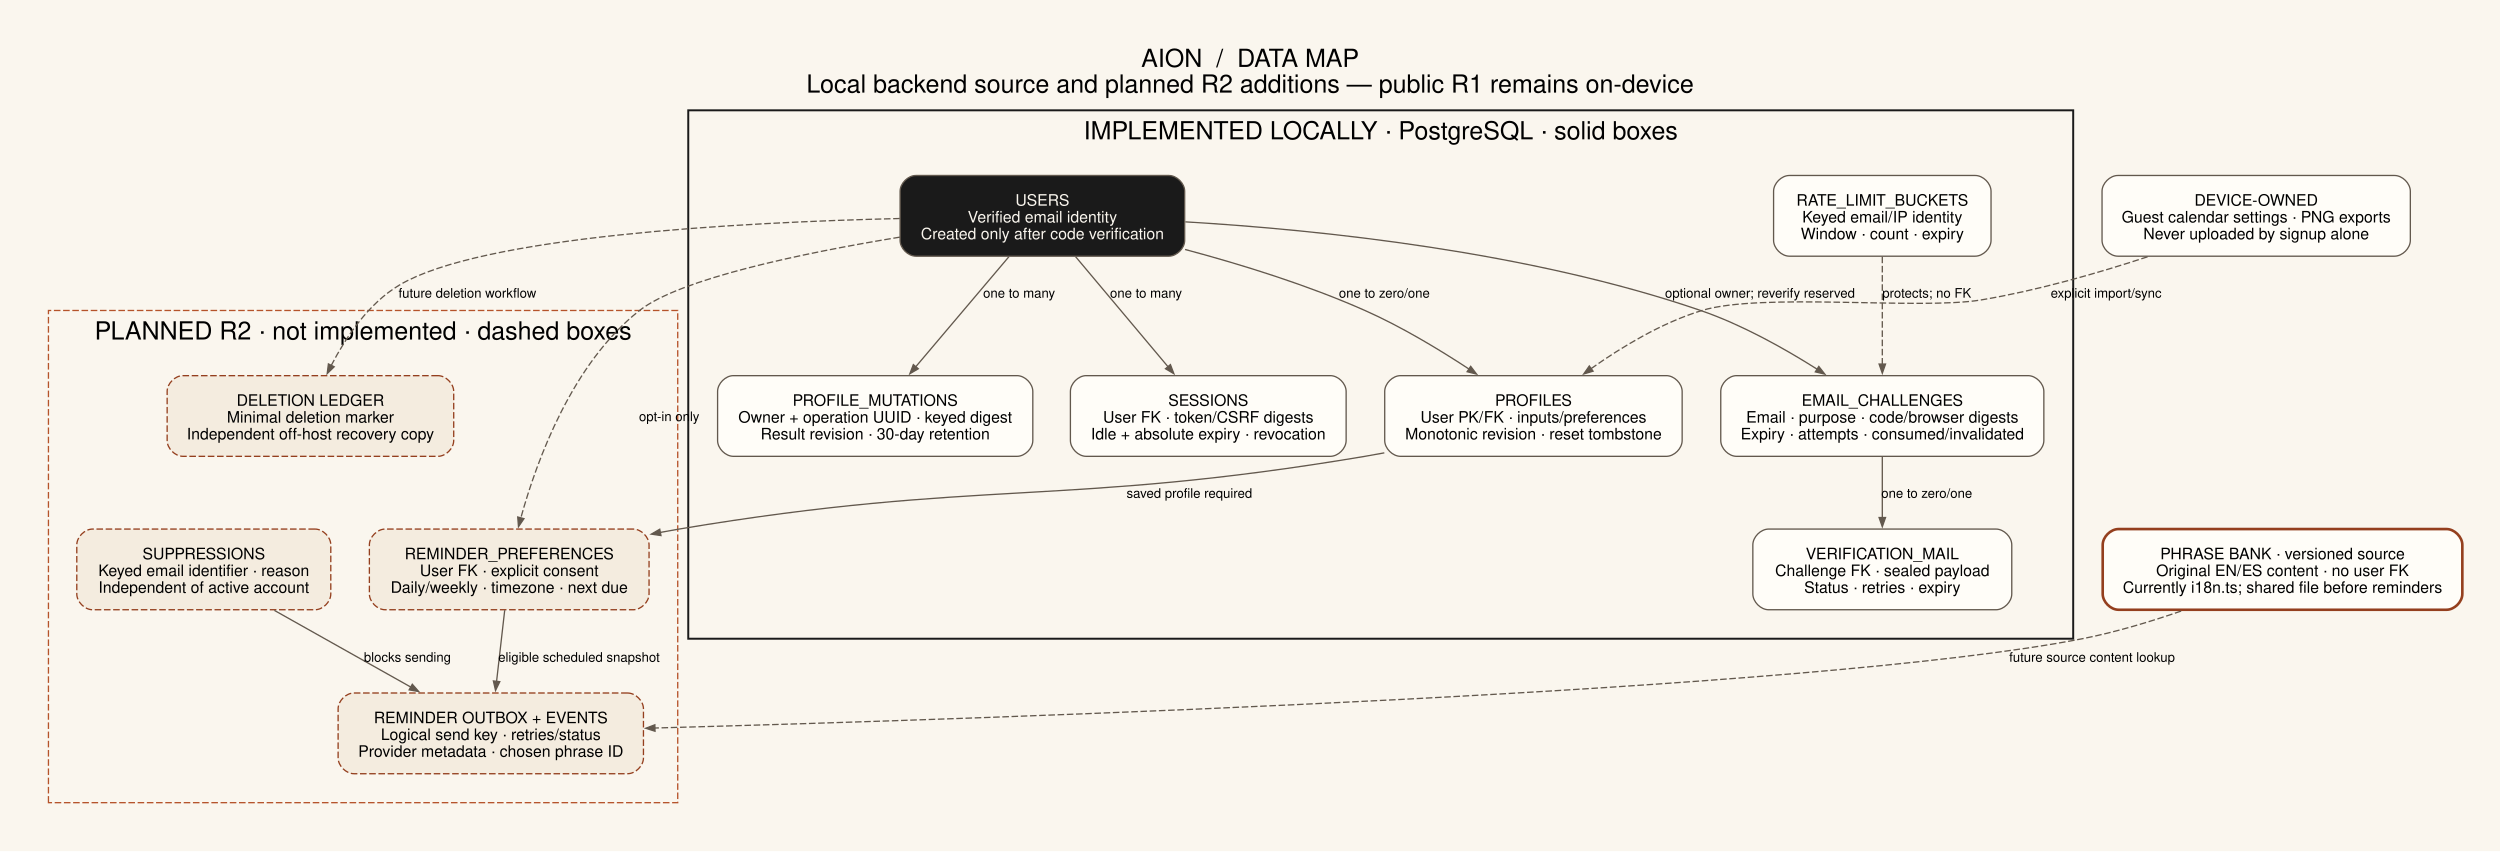
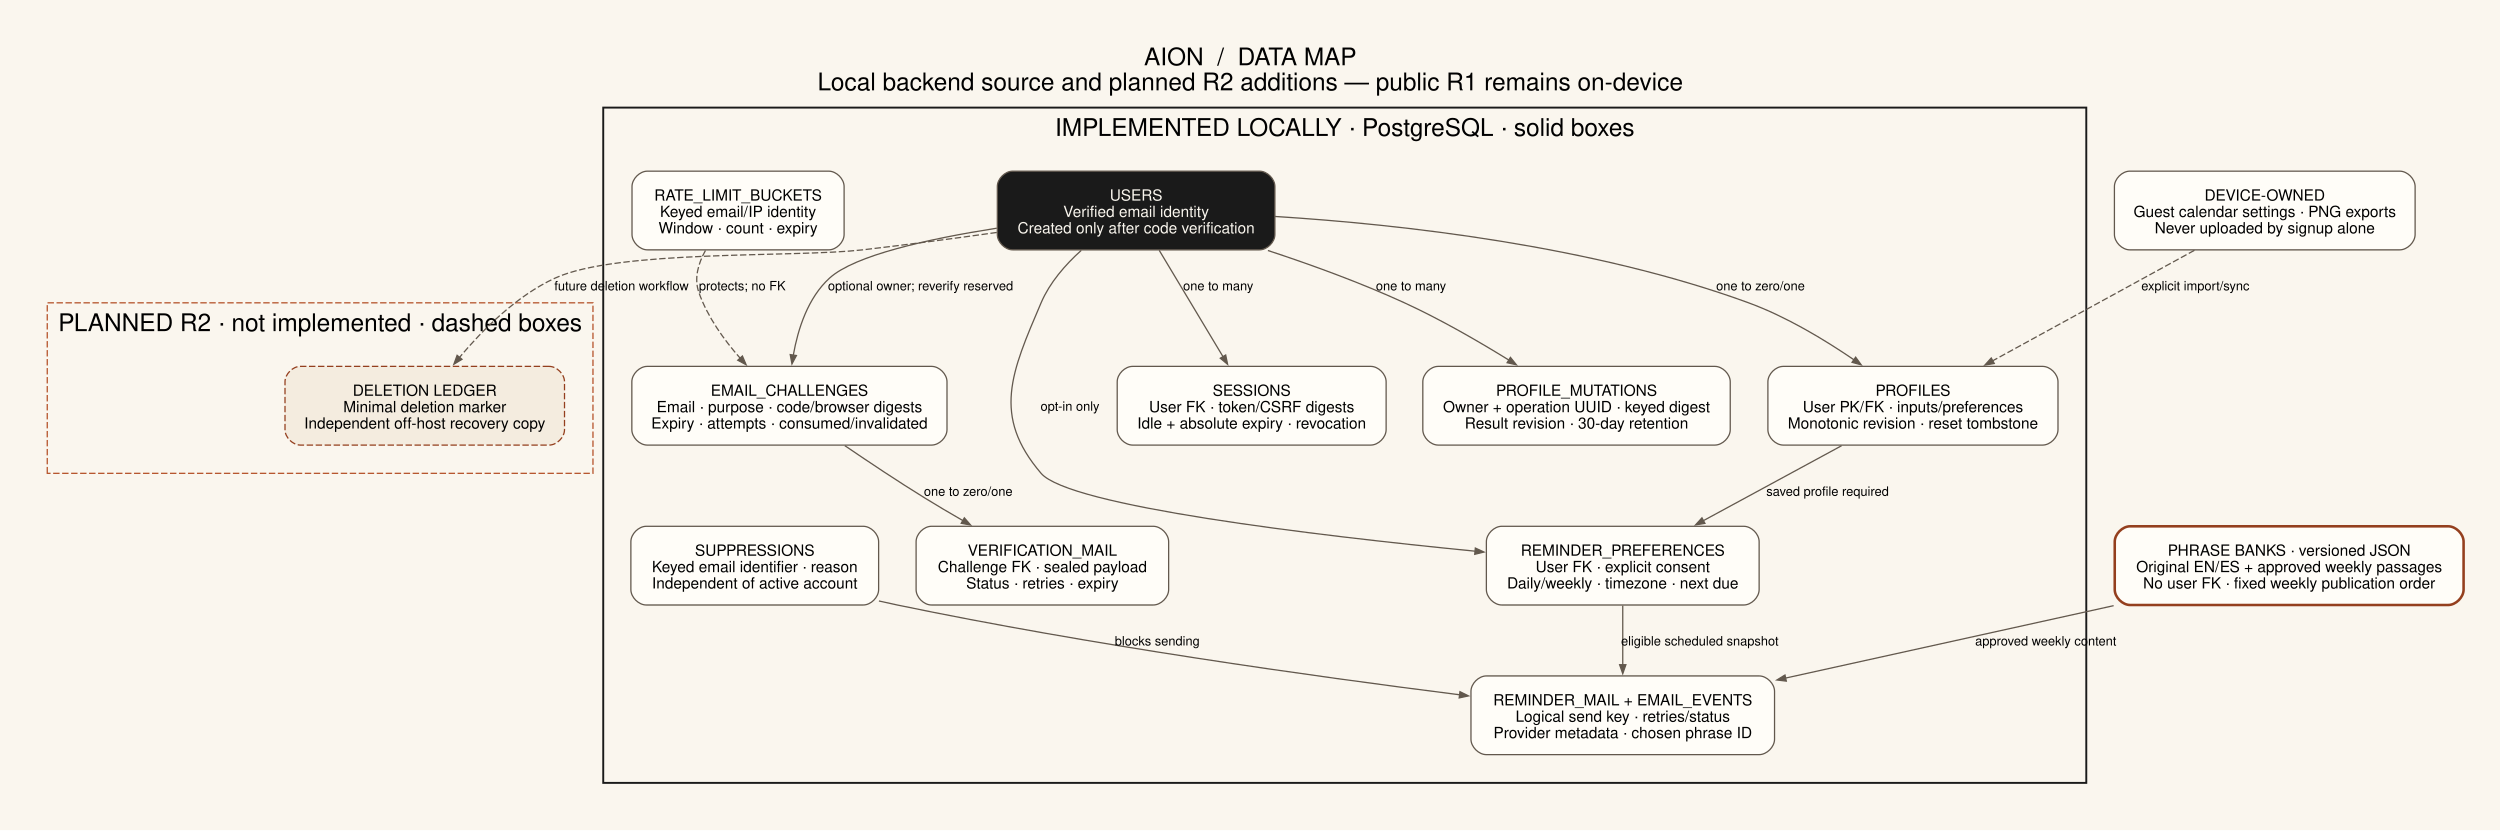
- <svg xmlns="http://www.w3.org/2000/svg" width="1899pt" height="647pt" viewBox="0.00 0.00 1899.00 647.00">
+ <svg xmlns="http://www.w3.org/2000/svg" width="1947pt" height="647pt" viewBox="0.00 0.00 1947.00 647.00">
  <g id="graph0" class="graph" transform="scale(1 1) rotate(0) translate(28.8 617.71)">
-     <polygon fill="#faf6ee" stroke="none" points="-28.8,28.8 -28.8,-617.71 1870.39,-617.71 1870.39,28.8 -28.8,28.8" />
-     <text xml:space="preserve" text-anchor="middle" x="920.79" y="-566.86" font-family="Helvetica,sans-Serif" font-size="19.00">AION  /  DATA MAP</text>
-     <text xml:space="preserve" text-anchor="middle" x="920.79" y="-547.36" font-family="Helvetica,sans-Serif" font-size="19.00">Local backend source and planned R2 additions — public R1 remains on-device</text>
+     <polygon fill="#faf6ee" stroke="none" points="-28.8,28.8 -28.8,-617.71 1918.64,-617.71 1918.64,28.8 -28.8,28.8" />
+     <text xml:space="preserve" text-anchor="middle" x="944.92" y="-566.86" font-family="Helvetica,sans-Serif" font-size="19.00">AION  /  DATA MAP</text>
+     <text xml:space="preserve" text-anchor="middle" x="944.92" y="-547.36" font-family="Helvetica,sans-Serif" font-size="19.00">Local backend source and planned R2 additions — public R1 remains on-device</text>
    <g id="clust1" class="cluster">
-       <polygon fill="#faf6ee" stroke="#1a1a1a" stroke-width="1.5" points="494,-132.54 494,-533.91 1546,-533.91 1546,-132.54 494,-132.54" />
-       <text xml:space="preserve" text-anchor="middle" x="1020" y="-511.86" font-family="Helvetica,sans-Serif" font-size="19.00">IMPLEMENTED LOCALLY · PostgreSQL · solid boxes</text>
+       <polygon fill="#faf6ee" stroke="#1a1a1a" stroke-width="1.5" points="441,-8 441,-533.91 1596,-533.91 1596,-8 441,-8" />
+       <text xml:space="preserve" text-anchor="middle" x="1018.5" y="-511.86" font-family="Helvetica,sans-Serif" font-size="19.00">IMPLEMENTED LOCALLY · PostgreSQL · solid boxes</text>
    </g>
    <g id="clust2" class="cluster">
-       <polygon fill="#faf6ee" stroke="#b5532a" stroke-dasharray="5,2" points="8,-8 8,-381.87 486,-381.87 486,-8 8,-8" />
-       <text xml:space="preserve" text-anchor="middle" x="247" y="-359.82" font-family="Helvetica,sans-Serif" font-size="19.00">PLANNED R2 · not implemented · dashed boxes</text>
+       <polygon fill="#faf6ee" stroke="#b5532a" stroke-dasharray="5,2" points="8,-249.08 8,-381.87 433,-381.87 433,-249.08 8,-249.08" />
+       <text xml:space="preserve" text-anchor="middle" x="220.5" y="-359.82" font-family="Helvetica,sans-Serif" font-size="19.00">PLANNED R2 · not implemented · dashed boxes</text>
    </g>
    <g id="node1" class="node">
-       <path fill="#1a1a1a" stroke="#62584d" d="M859.09,-484.41C859.09,-484.41 666.91,-484.41 666.91,-484.41 660.91,-484.41 654.91,-478.41 654.91,-472.41 654.91,-472.41 654.91,-435.12 654.91,-435.12 654.91,-429.12 660.91,-423.12 666.91,-423.12 666.91,-423.12 859.09,-423.12 859.09,-423.12 865.09,-423.12 871.09,-429.12 871.09,-435.12 871.09,-435.12 871.09,-472.41 871.09,-472.41 871.09,-478.41 865.09,-484.41 859.09,-484.41" />
-       <text xml:space="preserve" text-anchor="middle" x="763" y="-461.49" font-family="Helvetica,sans-Serif" font-size="12.00" fill="#faf6ee">USERS</text>
-       <text xml:space="preserve" text-anchor="middle" x="763" y="-448.74" font-family="Helvetica,sans-Serif" font-size="12.00" fill="#faf6ee">Verified email identity</text>
-       <text xml:space="preserve" text-anchor="middle" x="763" y="-435.99" font-family="Helvetica,sans-Serif" font-size="12.00" fill="#faf6ee">Created only after code verification</text>
+       <path fill="#1a1a1a" stroke="#62584d" d="M952.09,-484.41C952.09,-484.41 759.91,-484.41 759.91,-484.41 753.91,-484.41 747.91,-478.41 747.91,-472.41 747.91,-472.41 747.91,-435.12 747.91,-435.12 747.91,-429.12 753.91,-423.12 759.91,-423.12 759.91,-423.12 952.09,-423.12 952.09,-423.12 958.09,-423.12 964.09,-429.12 964.09,-435.12 964.09,-435.12 964.09,-472.41 964.09,-472.41 964.09,-478.41 958.09,-484.41 952.09,-484.41" />
+       <text xml:space="preserve" text-anchor="middle" x="856" y="-461.49" font-family="Helvetica,sans-Serif" font-size="12.00" fill="#faf6ee">USERS</text>
+       <text xml:space="preserve" text-anchor="middle" x="856" y="-448.74" font-family="Helvetica,sans-Serif" font-size="12.00" fill="#faf6ee">Verified email identity</text>
+       <text xml:space="preserve" text-anchor="middle" x="856" y="-435.99" font-family="Helvetica,sans-Serif" font-size="12.00" fill="#faf6ee">Created only after code verification</text>
    </g>
    <g id="node2" class="node">
-       <path fill="#fffdf8" stroke="#62584d" d="M981.72,-332.37C981.72,-332.37 796.28,-332.37 796.28,-332.37 790.28,-332.37 784.28,-326.37 784.28,-320.37 784.28,-320.37 784.28,-283.08 784.28,-283.08 784.28,-277.08 790.28,-271.08 796.28,-271.08 796.28,-271.08 981.72,-271.08 981.72,-271.08 987.72,-271.08 993.72,-277.08 993.72,-283.08 993.72,-283.08 993.72,-320.37 993.72,-320.37 993.72,-326.37 987.72,-332.37 981.72,-332.37" />
-       <text xml:space="preserve" text-anchor="middle" x="889" y="-309.45" font-family="Helvetica,sans-Serif" font-size="12.00">SESSIONS</text>
-       <text xml:space="preserve" text-anchor="middle" x="889" y="-296.7" font-family="Helvetica,sans-Serif" font-size="12.00">User FK · token/CSRF digests</text>
-       <text xml:space="preserve" text-anchor="middle" x="889" y="-283.95" font-family="Helvetica,sans-Serif" font-size="12.00">Idle + absolute expiry · revocation</text>
+       <path fill="#fffdf8" stroke="#62584d" d="M1038.71,-332.37C1038.71,-332.37 853.28,-332.37 853.28,-332.37 847.28,-332.37 841.28,-326.37 841.28,-320.37 841.28,-320.37 841.28,-283.08 841.28,-283.08 841.28,-277.08 847.28,-271.08 853.28,-271.08 853.28,-271.08 1038.71,-271.08 1038.71,-271.08 1044.71,-271.08 1050.71,-277.08 1050.71,-283.08 1050.71,-283.08 1050.71,-320.37 1050.71,-320.37 1050.71,-326.37 1044.71,-332.37 1038.71,-332.37" />
+       <text xml:space="preserve" text-anchor="middle" x="946" y="-309.45" font-family="Helvetica,sans-Serif" font-size="12.00">SESSIONS</text>
+       <text xml:space="preserve" text-anchor="middle" x="946" y="-296.7" font-family="Helvetica,sans-Serif" font-size="12.00">User FK · token/CSRF digests</text>
+       <text xml:space="preserve" text-anchor="middle" x="946" y="-283.95" font-family="Helvetica,sans-Serif" font-size="12.00">Idle + absolute expiry · revocation</text>
+     </g>
+     <g id="edge6" class="edge">
+       <path fill="none" stroke="#62584d" d="M874,-422.76C888.34,-398.84 908.5,-365.23 923.84,-339.66" />
+       <polygon fill="#62584d" stroke="#62584d" points="925.76,-341.24 927.26,-333.97 921.55,-338.72 925.76,-341.24" />
+       <text xml:space="preserve" text-anchor="middle" x="919.94" y="-391.62" font-family="Helvetica,sans-Serif" font-size="10.00">one to many</text>
+     </g>
+     <g id="node3" class="node">
+       <path fill="#fffdf8" stroke="#62584d" d="M696.72,-332.37C696.72,-332.37 475.28,-332.37 475.28,-332.37 469.28,-332.37 463.28,-326.37 463.28,-320.37 463.28,-320.37 463.28,-283.08 463.28,-283.08 463.28,-277.08 469.28,-271.08 475.28,-271.08 475.28,-271.08 696.72,-271.08 696.72,-271.08 702.72,-271.08 708.72,-277.08 708.72,-283.08 708.72,-283.08 708.72,-320.37 708.72,-320.37 708.72,-326.37 702.72,-332.37 696.72,-332.37" />
+       <text xml:space="preserve" text-anchor="middle" x="586" y="-309.45" font-family="Helvetica,sans-Serif" font-size="12.00">EMAIL_CHALLENGES</text>
+       <text xml:space="preserve" text-anchor="middle" x="586" y="-296.7" font-family="Helvetica,sans-Serif" font-size="12.00">Email · purpose · code/browser digests</text>
+       <text xml:space="preserve" text-anchor="middle" x="586" y="-283.95" font-family="Helvetica,sans-Serif" font-size="12.00">Expiry · attempts · consumed/invalidated</text>
+     </g>
+     <g id="edge7" class="edge">
+       <path fill="none" stroke="#62584d" d="M747.51,-440C694.01,-431.64 636.82,-418.92 617.25,-401.12 600.47,-385.86 592.64,-361.63 589.02,-341.04" />
+       <polygon fill="#62584d" stroke="#62584d" points="591.46,-340.82 587.98,-334.27 586.62,-341.56 591.46,-340.82" />
+       <text xml:space="preserve" text-anchor="middle" x="688.12" y="-391.62" font-family="Helvetica,sans-Serif" font-size="10.00">optional owner; reverify reserved</text>
+     </g>
+     <g id="node6" class="node">
+       <path fill="#fffdf8" stroke="#62584d" d="M1561.96,-332.37C1561.96,-332.37 1360.04,-332.37 1360.04,-332.37 1354.04,-332.37 1348.04,-326.37 1348.04,-320.37 1348.04,-320.37 1348.04,-283.08 1348.04,-283.08 1348.04,-277.08 1354.04,-271.08 1360.04,-271.08 1360.04,-271.08 1561.96,-271.08 1561.96,-271.08 1567.96,-271.08 1573.96,-277.08 1573.96,-283.08 1573.96,-283.08 1573.96,-320.37 1573.96,-320.37 1573.96,-326.37 1567.96,-332.37 1561.96,-332.37" />
+       <text xml:space="preserve" text-anchor="middle" x="1461" y="-309.45" font-family="Helvetica,sans-Serif" font-size="12.00">PROFILES</text>
+       <text xml:space="preserve" text-anchor="middle" x="1461" y="-296.7" font-family="Helvetica,sans-Serif" font-size="12.00">User PK/FK · inputs/preferences</text>
+       <text xml:space="preserve" text-anchor="middle" x="1461" y="-283.95" font-family="Helvetica,sans-Serif" font-size="12.00">Monotonic revision · reset tombstone</text>
+     </g>
+     <g id="edge4" class="edge">
+       <path fill="none" stroke="#62584d" d="M964.2,-449.12C1062.93,-442.93 1211.52,-426.3 1333,-381.87 1362.14,-371.21 1391.8,-353.4 1415.22,-337.38" />
+       <polygon fill="#62584d" stroke="#62584d" points="1416.37,-339.56 1420.72,-333.56 1413.57,-335.54 1416.37,-339.56" />
+       <text xml:space="preserve" text-anchor="middle" x="1342.26" y="-391.62" font-family="Helvetica,sans-Serif" font-size="10.00">one to zero/one</text>
+     </g>
+     <g id="node7" class="node">
+       <path fill="#fffdf8" stroke="#62584d" d="M1306.71,-332.37C1306.71,-332.37 1091.29,-332.37 1091.29,-332.37 1085.29,-332.37 1079.29,-326.37 1079.29,-320.37 1079.29,-320.37 1079.29,-283.08 1079.29,-283.08 1079.29,-277.08 1085.29,-271.08 1091.29,-271.08 1091.29,-271.08 1306.71,-271.08 1306.71,-271.08 1312.71,-271.08 1318.71,-277.08 1318.71,-283.08 1318.71,-283.08 1318.71,-320.37 1318.71,-320.37 1318.71,-326.37 1312.71,-332.37 1306.71,-332.37" />
+       <text xml:space="preserve" text-anchor="middle" x="1199" y="-309.45" font-family="Helvetica,sans-Serif" font-size="12.00">PROFILE_MUTATIONS</text>
+       <text xml:space="preserve" text-anchor="middle" x="1199" y="-296.7" font-family="Helvetica,sans-Serif" font-size="12.00">Owner + operation UUID · keyed digest</text>
+       <text xml:space="preserve" text-anchor="middle" x="1199" y="-283.95" font-family="Helvetica,sans-Serif" font-size="12.00">Result revision · 30-day retention</text>
+     </g>
+     <g id="edge5" class="edge">
+       <path fill="none" stroke="#62584d" d="M958.63,-422.63C993.03,-411.31 1031.22,-397.37 1065,-381.87 1092.83,-369.1 1122.27,-352.13 1146.45,-337.18" />
+       <polygon fill="#62584d" stroke="#62584d" points="1147.52,-339.4 1152.17,-333.61 1144.93,-335.24 1147.52,-339.4" />
+       <text xml:space="preserve" text-anchor="middle" x="1070.09" y="-391.62" font-family="Helvetica,sans-Serif" font-size="10.00">one to many</text>
+     </g>
+     <g id="node8" class="node">
+       <path fill="#fffdf8" stroke="#62584d" d="M1329.21,-207.83C1329.21,-207.83 1140.79,-207.83 1140.79,-207.83 1134.79,-207.83 1128.79,-201.83 1128.79,-195.83 1128.79,-195.83 1128.79,-158.54 1128.79,-158.54 1128.79,-152.54 1134.79,-146.54 1140.79,-146.54 1140.79,-146.54 1329.21,-146.54 1329.21,-146.54 1335.21,-146.54 1341.21,-152.54 1341.21,-158.54 1341.21,-158.54 1341.21,-195.83 1341.21,-195.83 1341.21,-201.83 1335.21,-207.83 1329.21,-207.83" />
+       <text xml:space="preserve" text-anchor="middle" x="1235" y="-184.91" font-family="Helvetica,sans-Serif" font-size="12.00">REMINDER_PREFERENCES</text>
+       <text xml:space="preserve" text-anchor="middle" x="1235" y="-172.16" font-family="Helvetica,sans-Serif" font-size="12.00">User FK · explicit consent</text>
+       <text xml:space="preserve" text-anchor="middle" x="1235" y="-159.41" font-family="Helvetica,sans-Serif" font-size="12.00">Daily/weekly · timezone · next due</text>
+     </g>
+     <g id="edge11" class="edge">
+       <path fill="none" stroke="#62584d" d="M813.27,-422.71C800.79,-411.48 788.7,-397.58 782,-381.87 758.83,-327.59 743.63,-293.92 782,-249.08 803.81,-223.59 993.27,-200.94 1120.16,-188.43" />
+       <polygon fill="#62584d" stroke="#62584d" points="1120.2,-190.89 1126.92,-187.77 1119.72,-186.01 1120.2,-190.89" />
+       <text xml:space="preserve" text-anchor="middle" x="804.5" y="-297.85" font-family="Helvetica,sans-Serif" font-size="10.00">opt-in only</text>
+     </g>
+     <g id="node11" class="node">
+       <path fill="#f4ecdf" stroke="#943f1e" stroke-dasharray="5,2" d="M398.84,-332.37C398.84,-332.37 205.16,-332.37 205.16,-332.37 199.16,-332.37 193.16,-326.37 193.16,-320.37 193.16,-320.37 193.16,-283.08 193.16,-283.08 193.16,-277.08 199.16,-271.08 205.16,-271.08 205.16,-271.08 398.84,-271.08 398.84,-271.08 404.84,-271.08 410.84,-277.08 410.84,-283.08 410.84,-283.08 410.84,-320.37 410.84,-320.37 410.84,-326.37 404.84,-332.37 398.84,-332.37" />
+       <text xml:space="preserve" text-anchor="middle" x="302" y="-309.45" font-family="Helvetica,sans-Serif" font-size="12.00">DELETION LEDGER</text>
+       <text xml:space="preserve" text-anchor="middle" x="302" y="-296.7" font-family="Helvetica,sans-Serif" font-size="12.00">Minimal deletion marker</text>
+       <text xml:space="preserve" text-anchor="middle" x="302" y="-283.95" font-family="Helvetica,sans-Serif" font-size="12.00">Independent off-host recovery copy</text>
+     </g>
+     <g id="edge12" class="edge">
+       <path fill="none" stroke="#62584d" stroke-dasharray="5,2" d="M747.49,-436.67C714.03,-431.97 677.03,-427.05 643,-423.12 589.91,-416.99 452.06,-423.44 403.5,-401.12 373.66,-387.41 347.29,-361.15 328.91,-339.21" />
+       <polygon fill="#62584d" stroke="#62584d" points="330.99,-337.89 324.66,-334.03 327.2,-341 330.99,-337.89" />
+       <text xml:space="preserve" text-anchor="middle" x="455.25" y="-391.62" font-family="Helvetica,sans-Serif" font-size="10.00">future deletion workflow</text>
+     </g>
+     <g id="node5" class="node">
+       <path fill="#fffdf8" stroke="#62584d" d="M869.34,-207.83C869.34,-207.83 696.66,-207.83 696.66,-207.83 690.66,-207.83 684.66,-201.83 684.66,-195.83 684.66,-195.83 684.66,-158.54 684.66,-158.54 684.66,-152.54 690.66,-146.54 696.66,-146.54 696.66,-146.54 869.34,-146.54 869.34,-146.54 875.34,-146.54 881.34,-152.54 881.34,-158.54 881.34,-158.54 881.34,-195.83 881.34,-195.83 881.34,-201.83 875.34,-207.83 869.34,-207.83" />
+       <text xml:space="preserve" text-anchor="middle" x="783" y="-184.91" font-family="Helvetica,sans-Serif" font-size="12.00">VERIFICATION_MAIL</text>
+       <text xml:space="preserve" text-anchor="middle" x="783" y="-172.16" font-family="Helvetica,sans-Serif" font-size="12.00">Challenge FK · sealed payload</text>
+       <text xml:space="preserve" text-anchor="middle" x="783" y="-159.41" font-family="Helvetica,sans-Serif" font-size="12.00">Status · retries · expiry</text>
+     </g>
+     <g id="edge8" class="edge">
+       <path fill="none" stroke="#62584d" d="M629.13,-270.64C648.05,-257.73 670.65,-242.69 691.5,-229.83 700.99,-223.97 711.17,-217.97 721.17,-212.22" />
+       <polygon fill="#62584d" stroke="#62584d" points="722.23,-214.43 727.09,-208.83 719.8,-210.18 722.23,-214.43" />
+       <text xml:space="preserve" text-anchor="middle" x="725.25" y="-231.58" font-family="Helvetica,sans-Serif" font-size="10.00">one to zero/one</text>
+     </g>
+     <g id="node4" class="node">
+       <path fill="#fffdf8" stroke="#62584d" d="M616.59,-484.41C616.59,-484.41 475.41,-484.41 475.41,-484.41 469.41,-484.41 463.41,-478.41 463.41,-472.41 463.41,-472.41 463.41,-435.12 463.41,-435.12 463.41,-429.12 469.41,-423.12 475.41,-423.12 475.41,-423.12 616.59,-423.12 616.59,-423.12 622.59,-423.12 628.59,-429.12 628.59,-435.12 628.59,-435.12 628.59,-472.41 628.59,-472.41 628.59,-478.41 622.59,-484.41 616.59,-484.41" />
+       <text xml:space="preserve" text-anchor="middle" x="546" y="-461.49" font-family="Helvetica,sans-Serif" font-size="12.00">RATE_LIMIT_BUCKETS</text>
+       <text xml:space="preserve" text-anchor="middle" x="546" y="-448.74" font-family="Helvetica,sans-Serif" font-size="12.00">Keyed email/IP identity</text>
+       <text xml:space="preserve" text-anchor="middle" x="546" y="-435.99" font-family="Helvetica,sans-Serif" font-size="12.00">Window · count · expiry</text>
+     </g>
+     <g id="edge9" class="edge">
+       <path fill="none" stroke="#62584d" stroke-dasharray="5,2" d="M520.6,-422.64C514.93,-412.44 511.61,-400.85 515.5,-389.87 522.2,-370.93 534.97,-353.09 547.81,-338.55" />
+       <polygon fill="#62584d" stroke="#62584d" points="549.38,-340.46 552.29,-333.64 545.76,-337.16 549.38,-340.46" />
+       <text xml:space="preserve" text-anchor="middle" x="549.25" y="-391.62" font-family="Helvetica,sans-Serif" font-size="10.00">protects; no FK</text>
+     </g>
+     <g id="edge1" class="edge">
+       <path fill="none" stroke="#62584d" d="M1405.42,-270.59C1372.72,-252.86 1331.29,-230.39 1297.46,-212.05" />
+       <polygon fill="#62584d" stroke="#62584d" points="1299.01,-210.11 1291.69,-208.92 1296.68,-214.41 1299.01,-210.11" />
+       <text xml:space="preserve" text-anchor="middle" x="1394.5" y="-231.58" font-family="Helvetica,sans-Serif" font-size="10.00">saved profile required</text>
+     </g>
+     <g id="node9" class="node">
+       <path fill="#fffdf8" stroke="#62584d" d="M1341.21,-91.29C1341.21,-91.29 1128.79,-91.29 1128.79,-91.29 1122.79,-91.29 1116.79,-85.29 1116.79,-79.29 1116.79,-79.29 1116.79,-42 1116.79,-42 1116.79,-36 1122.79,-30 1128.79,-30 1128.79,-30 1341.21,-30 1341.21,-30 1347.21,-30 1353.21,-36 1353.21,-42 1353.21,-42 1353.21,-79.29 1353.21,-79.29 1353.21,-85.29 1347.21,-91.29 1341.21,-91.29" />
+       <text xml:space="preserve" text-anchor="middle" x="1235" y="-68.37" font-family="Helvetica,sans-Serif" font-size="12.00">REMINDER_MAIL + EMAIL_EVENTS</text>
+       <text xml:space="preserve" text-anchor="middle" x="1235" y="-55.62" font-family="Helvetica,sans-Serif" font-size="12.00">Logical send key · retries/status</text>
+       <text xml:space="preserve" text-anchor="middle" x="1235" y="-42.87" font-family="Helvetica,sans-Serif" font-size="12.00">Provider metadata · chosen phrase ID</text>
+     </g>
+     <g id="edge2" class="edge">
+       <path fill="none" stroke="#62584d" d="M1235,-146.09C1235,-131.89 1235,-114.78 1235,-99.68" />
+       <polygon fill="#62584d" stroke="#62584d" points="1237.45,-100.05 1235,-93.05 1232.55,-100.05 1237.45,-100.05" />
+       <text xml:space="preserve" text-anchor="middle" x="1295" y="-115.04" font-family="Helvetica,sans-Serif" font-size="10.00">eligible scheduled snapshot</text>
+     </g>
+     <g id="node10" class="node">
+       <path fill="#fffdf8" stroke="#62584d" d="M643.47,-207.83C643.47,-207.83 474.53,-207.83 474.53,-207.83 468.53,-207.83 462.53,-201.83 462.53,-195.83 462.53,-195.83 462.53,-158.54 462.53,-158.54 462.53,-152.54 468.53,-146.54 474.53,-146.54 474.53,-146.54 643.47,-146.54 643.47,-146.54 649.47,-146.54 655.47,-152.54 655.47,-158.54 655.47,-158.54 655.47,-195.83 655.47,-195.83 655.47,-201.83 649.47,-207.83 643.47,-207.83" />
+       <text xml:space="preserve" text-anchor="middle" x="559" y="-184.91" font-family="Helvetica,sans-Serif" font-size="12.00">SUPPRESSIONS</text>
+       <text xml:space="preserve" text-anchor="middle" x="559" y="-172.16" font-family="Helvetica,sans-Serif" font-size="12.00">Keyed email identifier · reason</text>
+       <text xml:space="preserve" text-anchor="middle" x="559" y="-159.41" font-family="Helvetica,sans-Serif" font-size="12.00">Independent of active account</text>
    </g>
    <g id="edge3" class="edge">
-       <path fill="none" stroke="#62584d" d="M788.2,-422.76C808.45,-398.64 836.99,-364.66 858.53,-339.01" />
-       <polygon fill="#62584d" stroke="#62584d" points="860.25,-340.77 862.88,-333.83 856.5,-337.62 860.25,-340.77" />
-       <text xml:space="preserve" text-anchor="middle" x="841.71" y="-391.62" font-family="Helvetica,sans-Serif" font-size="10.00">one to many</text>
-     </g>
-     <g id="node3" class="node">
-       <path fill="#fffdf8" stroke="#62584d" d="M1511.71,-332.37C1511.71,-332.37 1290.29,-332.37 1290.29,-332.37 1284.29,-332.37 1278.29,-326.37 1278.29,-320.37 1278.29,-320.37 1278.29,-283.08 1278.29,-283.08 1278.29,-277.08 1284.29,-271.08 1290.29,-271.08 1290.29,-271.08 1511.71,-271.08 1511.71,-271.08 1517.71,-271.08 1523.71,-277.08 1523.71,-283.08 1523.71,-283.08 1523.71,-320.37 1523.71,-320.37 1523.71,-326.37 1517.71,-332.37 1511.71,-332.37" />
-       <text xml:space="preserve" text-anchor="middle" x="1401" y="-309.45" font-family="Helvetica,sans-Serif" font-size="12.00">EMAIL_CHALLENGES</text>
-       <text xml:space="preserve" text-anchor="middle" x="1401" y="-296.7" font-family="Helvetica,sans-Serif" font-size="12.00">Email · purpose · code/browser digests</text>
-       <text xml:space="preserve" text-anchor="middle" x="1401" y="-283.95" font-family="Helvetica,sans-Serif" font-size="12.00">Expiry · attempts · consumed/invalidated</text>
-     </g>
-     <g id="edge4" class="edge">
-       <path fill="none" stroke="#62584d" d="M871.58,-449.19C974.76,-443.06 1133.02,-426.5 1263,-381.87 1294.16,-371.17 1326.24,-353.26 1351.62,-337.18" />
-       <polygon fill="#62584d" stroke="#62584d" points="1352.76,-339.36 1357.33,-333.52 1350.11,-335.24 1352.76,-339.36" />
-       <text xml:space="preserve" text-anchor="middle" x="1308.06" y="-391.62" font-family="Helvetica,sans-Serif" font-size="10.00">optional owner; reverify reserved</text>
-     </g>
-     <g id="node6" class="node">
-       <path fill="#fffdf8" stroke="#62584d" d="M1236.96,-332.37C1236.96,-332.37 1035.03,-332.37 1035.03,-332.37 1029.04,-332.37 1023.03,-326.37 1023.03,-320.37 1023.03,-320.37 1023.03,-283.08 1023.03,-283.08 1023.03,-277.08 1029.04,-271.08 1035.04,-271.08 1035.04,-271.08 1236.96,-271.08 1236.96,-271.08 1242.96,-271.08 1248.96,-277.08 1248.96,-283.08 1248.96,-283.08 1248.96,-320.37 1248.96,-320.37 1248.96,-326.37 1242.96,-332.37 1236.96,-332.37" />
-       <text xml:space="preserve" text-anchor="middle" x="1136" y="-309.45" font-family="Helvetica,sans-Serif" font-size="12.00">PROFILES</text>
-       <text xml:space="preserve" text-anchor="middle" x="1136" y="-296.7" font-family="Helvetica,sans-Serif" font-size="12.00">User PK/FK · inputs/preferences</text>
-       <text xml:space="preserve" text-anchor="middle" x="1136" y="-283.95" font-family="Helvetica,sans-Serif" font-size="12.00">Monotonic revision · reset tombstone</text>
-     </g>
-     <g id="edge1" class="edge">
-       <path fill="none" stroke="#62584d" d="M871.37,-428.21C914.79,-416.63 964.69,-401.09 1008,-381.87 1035.38,-369.72 1063.9,-352.58 1087.06,-337.36" />
-       <polygon fill="#62584d" stroke="#62584d" points="1088.33,-339.45 1092.81,-333.54 1085.62,-335.37 1088.33,-339.45" />
-       <text xml:space="preserve" text-anchor="middle" x="1022.73" y="-391.62" font-family="Helvetica,sans-Serif" font-size="10.00">one to zero/one</text>
-     </g>
-     <g id="node7" class="node">
-       <path fill="#fffdf8" stroke="#62584d" d="M743.72,-332.37C743.72,-332.37 528.28,-332.37 528.28,-332.37 522.28,-332.37 516.28,-326.37 516.28,-320.37 516.28,-320.37 516.28,-283.08 516.28,-283.08 516.28,-277.08 522.28,-271.08 528.28,-271.08 528.28,-271.08 743.72,-271.08 743.72,-271.08 749.72,-271.08 755.72,-277.08 755.72,-283.08 755.72,-283.08 755.72,-320.37 755.72,-320.37 755.72,-326.37 749.72,-332.37 743.72,-332.37" />
-       <text xml:space="preserve" text-anchor="middle" x="636" y="-309.45" font-family="Helvetica,sans-Serif" font-size="12.00">PROFILE_MUTATIONS</text>
-       <text xml:space="preserve" text-anchor="middle" x="636" y="-296.7" font-family="Helvetica,sans-Serif" font-size="12.00">Owner + operation UUID · keyed digest</text>
-       <text xml:space="preserve" text-anchor="middle" x="636" y="-283.95" font-family="Helvetica,sans-Serif" font-size="12.00">Result revision · 30-day retention</text>
-     </g>
-     <g id="edge2" class="edge">
-       <path fill="none" stroke="#62584d" d="M737.6,-422.76C717.19,-398.64 688.42,-364.66 666.71,-339.01" />
-       <polygon fill="#62584d" stroke="#62584d" points="668.72,-337.59 662.33,-333.83 664.98,-340.76 668.72,-337.59" />
-       <text xml:space="preserve" text-anchor="middle" x="745.3" y="-391.62" font-family="Helvetica,sans-Serif" font-size="10.00">one to many</text>
-     </g>
-     <g id="node8" class="node">
-       <path fill="#f4ecdf" stroke="#943f1e" stroke-dasharray="5,2" d="M452.22,-215.83C452.22,-215.83 263.79,-215.83 263.79,-215.83 257.79,-215.83 251.78,-209.83 251.78,-203.83 251.78,-203.83 251.78,-166.54 251.78,-166.54 251.78,-160.54 257.79,-154.54 263.79,-154.54 263.79,-154.54 452.22,-154.54 452.22,-154.54 458.22,-154.54 464.22,-160.54 464.22,-166.54 464.22,-166.54 464.22,-203.83 464.22,-203.83 464.22,-209.83 458.22,-215.83 452.22,-215.83" />
-       <text xml:space="preserve" text-anchor="middle" x="358" y="-192.91" font-family="Helvetica,sans-Serif" font-size="12.00">REMINDER_PREFERENCES</text>
-       <text xml:space="preserve" text-anchor="middle" x="358" y="-180.16" font-family="Helvetica,sans-Serif" font-size="12.00">User FK · explicit consent</text>
-       <text xml:space="preserve" text-anchor="middle" x="358" y="-167.41" font-family="Helvetica,sans-Serif" font-size="12.00">Daily/weekly · timezone · next due</text>
-     </g>
-     <g id="edge11" class="edge">
-       <path fill="none" stroke="#62584d" stroke-dasharray="5,2" d="M654.71,-437.58C579.57,-425.23 487.68,-405.93 457,-381.87 406.09,-341.95 379.15,-268.81 366.78,-224.14" />
-       <polygon fill="#62584d" stroke="#62584d" points="369.21,-223.73 365.03,-217.6 364.48,-225 369.21,-223.73" />
-       <text xml:space="preserve" text-anchor="middle" x="479.5" y="-297.85" font-family="Helvetica,sans-Serif" font-size="10.00">opt-in only</text>
-     </g>
-     <g id="node11" class="node">
-       <path fill="#f4ecdf" stroke="#943f1e" stroke-dasharray="5,2" d="M303.84,-332.37C303.84,-332.37 110.16,-332.37 110.16,-332.37 104.16,-332.37 98.16,-326.37 98.16,-320.37 98.16,-320.37 98.16,-283.08 98.16,-283.08 98.16,-277.08 104.16,-271.08 110.16,-271.08 110.16,-271.08 303.84,-271.08 303.84,-271.08 309.84,-271.08 315.84,-277.08 315.84,-283.08 315.84,-283.08 315.84,-320.37 315.84,-320.37 315.84,-326.37 309.84,-332.37 303.84,-332.37" />
-       <text xml:space="preserve" text-anchor="middle" x="207" y="-309.45" font-family="Helvetica,sans-Serif" font-size="12.00">DELETION LEDGER</text>
-       <text xml:space="preserve" text-anchor="middle" x="207" y="-296.7" font-family="Helvetica,sans-Serif" font-size="12.00">Minimal deletion marker</text>
-       <text xml:space="preserve" text-anchor="middle" x="207" y="-283.95" font-family="Helvetica,sans-Serif" font-size="12.00">Independent off-host recovery copy</text>
-     </g>
-     <g id="edge12" class="edge">
-       <path fill="none" stroke="#62584d" stroke-dasharray="5,2" d="M654.64,-451.73C530.61,-448.76 336.59,-438.12 274.5,-401.12 251.1,-387.17 233.93,-361.6 222.76,-340.01" />
-       <polygon fill="#62584d" stroke="#62584d" points="225.05,-339.1 219.74,-333.93 220.66,-341.28 225.05,-339.1" />
-       <text xml:space="preserve" text-anchor="middle" x="326.25" y="-391.62" font-family="Helvetica,sans-Serif" font-size="10.00">future deletion workflow</text>
-     </g>
-     <g id="node5" class="node">
-       <path fill="#fffdf8" stroke="#62584d" d="M1487.34,-215.83C1487.34,-215.83 1314.66,-215.83 1314.66,-215.83 1308.66,-215.83 1302.66,-209.83 1302.66,-203.83 1302.66,-203.83 1302.66,-166.54 1302.66,-166.54 1302.66,-160.54 1308.66,-154.54 1314.66,-154.54 1314.66,-154.54 1487.34,-154.54 1487.34,-154.54 1493.34,-154.54 1499.34,-160.54 1499.34,-166.54 1499.34,-166.54 1499.34,-203.83 1499.34,-203.83 1499.34,-209.83 1493.34,-215.83 1487.34,-215.83" />
-       <text xml:space="preserve" text-anchor="middle" x="1401" y="-192.91" font-family="Helvetica,sans-Serif" font-size="12.00">VERIFICATION_MAIL</text>
-       <text xml:space="preserve" text-anchor="middle" x="1401" y="-180.16" font-family="Helvetica,sans-Serif" font-size="12.00">Challenge FK · sealed payload</text>
-       <text xml:space="preserve" text-anchor="middle" x="1401" y="-167.41" font-family="Helvetica,sans-Serif" font-size="12.00">Status · retries · expiry</text>
-     </g>
-     <g id="edge5" class="edge">
-       <path fill="none" stroke="#62584d" d="M1401,-270.63C1401,-256.43 1401,-239.32 1401,-224.22" />
-       <polygon fill="#62584d" stroke="#62584d" points="1403.45,-224.59 1401,-217.59 1398.55,-224.59 1403.45,-224.59" />
-       <text xml:space="preserve" text-anchor="middle" x="1434.75" y="-239.58" font-family="Helvetica,sans-Serif" font-size="10.00">one to zero/one</text>
-     </g>
-     <g id="node4" class="node">
-       <path fill="#fffdf8" stroke="#62584d" d="M1471.59,-484.41C1471.59,-484.41 1330.41,-484.41 1330.41,-484.41 1324.41,-484.41 1318.41,-478.41 1318.41,-472.41 1318.41,-472.41 1318.41,-435.12 1318.41,-435.12 1318.41,-429.12 1324.41,-423.12 1330.41,-423.12 1330.41,-423.12 1471.59,-423.12 1471.59,-423.12 1477.59,-423.12 1483.59,-429.12 1483.59,-435.12 1483.59,-435.12 1483.59,-472.41 1483.59,-472.41 1483.59,-478.41 1477.59,-484.41 1471.59,-484.41" />
-       <text xml:space="preserve" text-anchor="middle" x="1401" y="-461.49" font-family="Helvetica,sans-Serif" font-size="12.00">RATE_LIMIT_BUCKETS</text>
-       <text xml:space="preserve" text-anchor="middle" x="1401" y="-448.74" font-family="Helvetica,sans-Serif" font-size="12.00">Keyed email/IP identity</text>
-       <text xml:space="preserve" text-anchor="middle" x="1401" y="-435.99" font-family="Helvetica,sans-Serif" font-size="12.00">Window · count · expiry</text>
-     </g>
-     <g id="edge6" class="edge">
-       <path fill="none" stroke="#62584d" stroke-dasharray="5,2" d="M1401,-422.76C1401,-399.25 1401,-366.38 1401,-340.98" />
-       <polygon fill="#62584d" stroke="#62584d" points="1403.45,-341.19 1401,-334.19 1398.55,-341.19 1403.45,-341.19" />
-       <text xml:space="preserve" text-anchor="middle" x="1434.75" y="-391.62" font-family="Helvetica,sans-Serif" font-size="10.00">protects; no FK</text>
-     </g>
-     <g id="edge7" class="edge">
-       <path fill="none" stroke="#62584d" d="M1022.73,-273.72C1017.76,-272.78 1012.84,-271.89 1008,-271.08 778.37,-232.46 716.66,-254.25 487,-215.83 482.28,-215.04 477.48,-214.18 472.63,-213.27" />
-       <polygon fill="#62584d" stroke="#62584d" points="473.27,-210.9 465.93,-211.99 472.34,-215.71 473.27,-210.9" />
-       <text xml:space="preserve" text-anchor="middle" x="874.64" y="-239.58" font-family="Helvetica,sans-Serif" font-size="10.00">saved profile required</text>
-     </g>
-     <g id="node9" class="node">
-       <path fill="#f4ecdf" stroke="#943f1e" stroke-dasharray="5,2" d="M447.97,-91.29C447.97,-91.29 240.03,-91.29 240.03,-91.29 234.03,-91.29 228.03,-85.29 228.03,-79.29 228.03,-79.29 228.03,-42 228.03,-42 228.03,-36 234.03,-30 240.03,-30 240.03,-30 447.97,-30 447.97,-30 453.97,-30 459.97,-36 459.97,-42 459.97,-42 459.97,-79.29 459.97,-79.29 459.97,-85.29 453.97,-91.29 447.97,-91.29" />
-       <text xml:space="preserve" text-anchor="middle" x="344" y="-68.37" font-family="Helvetica,sans-Serif" font-size="12.00">REMINDER OUTBOX + EVENTS</text>
-       <text xml:space="preserve" text-anchor="middle" x="344" y="-55.62" font-family="Helvetica,sans-Serif" font-size="12.00">Logical send key · retries/status</text>
-       <text xml:space="preserve" text-anchor="middle" x="344" y="-42.87" font-family="Helvetica,sans-Serif" font-size="12.00">Provider metadata · chosen phrase ID</text>
-     </g>
-     <g id="edge8" class="edge">
-       <path fill="none" stroke="#62584d" d="M354.58,-154.21C352.71,-137.89 350.38,-117.52 348.39,-100.05" />
-       <polygon fill="#62584d" stroke="#62584d" points="350.84,-99.92 347.61,-93.24 345.97,-100.47 350.84,-99.92" />
-       <text xml:space="preserve" text-anchor="middle" x="411" y="-115.04" font-family="Helvetica,sans-Serif" font-size="10.00">eligible scheduled snapshot</text>
-     </g>
-     <g id="node10" class="node">
-       <path fill="#f4ecdf" stroke="#943f1e" stroke-dasharray="5,2" d="M210.47,-215.83C210.47,-215.83 41.53,-215.83 41.53,-215.83 35.54,-215.83 29.53,-209.83 29.53,-203.83 29.53,-203.83 29.53,-166.54 29.53,-166.54 29.53,-160.54 35.53,-154.54 41.53,-154.54 41.53,-154.54 210.47,-154.54 210.47,-154.54 216.47,-154.54 222.47,-160.54 222.47,-166.54 222.47,-166.54 222.47,-203.83 222.47,-203.83 222.47,-209.83 216.47,-215.83 210.47,-215.83" />
-       <text xml:space="preserve" text-anchor="middle" x="126" y="-192.91" font-family="Helvetica,sans-Serif" font-size="12.00">SUPPRESSIONS</text>
-       <text xml:space="preserve" text-anchor="middle" x="126" y="-180.16" font-family="Helvetica,sans-Serif" font-size="12.00">Keyed email identifier · reason</text>
-       <text xml:space="preserve" text-anchor="middle" x="126" y="-167.41" font-family="Helvetica,sans-Serif" font-size="12.00">Independent of active account</text>
-     </g>
-     <g id="edge9" class="edge">
-       <path fill="none" stroke="#62584d" d="M179.61,-154.05C211.02,-136.39 250.79,-114.04 283.34,-95.74" />
-       <polygon fill="#62584d" stroke="#62584d" points="284.38,-97.97 289.28,-92.4 281.98,-93.7 284.38,-97.97" />
-       <text xml:space="preserve" text-anchor="middle" x="280.68" y="-115.04" font-family="Helvetica,sans-Serif" font-size="10.00">blocks sending</text>
+       <path fill="none" stroke="#62584d" d="M655.71,-149.67C660.53,-148.57 665.31,-147.51 670,-146.54 819.37,-115.47 993.2,-91.09 1108.19,-76.58" />
+       <polygon fill="#62584d" stroke="#62584d" points="1108.22,-79.04 1114.86,-75.74 1107.61,-74.18 1108.22,-79.04" />
+       <text xml:space="preserve" text-anchor="middle" x="872.46" y="-115.04" font-family="Helvetica,sans-Serif" font-size="10.00">blocks sending</text>
    </g>
    <g id="node12" class="node">
-       <path fill="#fffdf8" stroke="#943f1e" stroke-width="2" d="M1829.59,-215.83C1829.59,-215.83 1580.41,-215.83 1580.41,-215.83 1574.41,-215.83 1568.41,-209.83 1568.41,-203.83 1568.41,-203.83 1568.41,-166.54 1568.41,-166.54 1568.41,-160.54 1574.41,-154.54 1580.41,-154.54 1580.41,-154.54 1829.59,-154.54 1829.59,-154.54 1835.59,-154.54 1841.59,-160.54 1841.59,-166.54 1841.59,-166.54 1841.59,-203.83 1841.59,-203.83 1841.59,-209.83 1835.59,-215.83 1829.59,-215.83" />
-       <text xml:space="preserve" text-anchor="middle" x="1705" y="-192.91" font-family="Helvetica,sans-Serif" font-size="12.00">PHRASE BANK · versioned source</text>
-       <text xml:space="preserve" text-anchor="middle" x="1705" y="-180.16" font-family="Helvetica,sans-Serif" font-size="12.00">Original EN/ES content · no user FK</text>
-       <text xml:space="preserve" text-anchor="middle" x="1705" y="-167.41" font-family="Helvetica,sans-Serif" font-size="12.00">Currently i18n.ts; shared file before reminders</text>
+       <path fill="#fffdf8" stroke="#943f1e" stroke-width="2" d="M1877.84,-207.83C1877.84,-207.83 1630.16,-207.83 1630.16,-207.83 1624.16,-207.83 1618.16,-201.83 1618.16,-195.83 1618.16,-195.83 1618.16,-158.54 1618.16,-158.54 1618.16,-152.54 1624.16,-146.54 1630.16,-146.54 1630.16,-146.54 1877.84,-146.54 1877.84,-146.54 1883.84,-146.54 1889.84,-152.54 1889.84,-158.54 1889.84,-158.54 1889.84,-195.83 1889.84,-195.83 1889.84,-201.83 1883.84,-207.83 1877.84,-207.83" />
+       <text xml:space="preserve" text-anchor="middle" x="1754" y="-184.91" font-family="Helvetica,sans-Serif" font-size="12.00">PHRASE BANKS · versioned JSON</text>
+       <text xml:space="preserve" text-anchor="middle" x="1754" y="-172.16" font-family="Helvetica,sans-Serif" font-size="12.00">Original EN/ES + approved weekly passages</text>
+       <text xml:space="preserve" text-anchor="middle" x="1754" y="-159.41" font-family="Helvetica,sans-Serif" font-size="12.00">No user FK · fixed weekly publication order</text>
    </g>
    <g id="edge13" class="edge">
-       <path fill="none" stroke="#62584d" stroke-dasharray="5,2" d="M1627.99,-153.54C1604.29,-145.34 1577.89,-137.41 1553,-132.54 1348.13,-92.49 733.69,-71.92 468.31,-64.7" />
-       <polygon fill="#62584d" stroke="#62584d" points="468.75,-62.26 461.69,-64.52 468.62,-67.16 468.75,-62.26" />
-       <text xml:space="preserve" text-anchor="middle" x="1560.33" y="-115.04" font-family="Helvetica,sans-Serif" font-size="10.00">future source content lookup</text>
+       <path fill="none" stroke="#62584d" d="M1617.3,-146.02C1538.03,-128.52 1438.9,-106.64 1361.44,-89.55" />
+       <polygon fill="#62584d" stroke="#62584d" points="1362.38,-87.25 1355.02,-88.13 1361.33,-92.03 1362.38,-87.25" />
+       <text xml:space="preserve" text-anchor="middle" x="1564.44" y="-115.04" font-family="Helvetica,sans-Serif" font-size="10.00">approved weekly content</text>
    </g>
    <g id="node13" class="node">
-       <path fill="#fffdf8" stroke="#62584d" d="M1790.09,-484.41C1790.09,-484.41 1579.91,-484.41 1579.91,-484.41 1573.91,-484.41 1567.91,-478.41 1567.91,-472.41 1567.91,-472.41 1567.91,-435.12 1567.91,-435.12 1567.91,-429.12 1573.91,-423.12 1579.91,-423.12 1579.91,-423.12 1790.09,-423.12 1790.09,-423.12 1796.09,-423.12 1802.09,-429.12 1802.09,-435.12 1802.09,-435.12 1802.09,-472.41 1802.09,-472.41 1802.09,-478.41 1796.09,-484.41 1790.09,-484.41" />
-       <text xml:space="preserve" text-anchor="middle" x="1685" y="-461.49" font-family="Helvetica,sans-Serif" font-size="12.00">DEVICE-OWNED</text>
-       <text xml:space="preserve" text-anchor="middle" x="1685" y="-448.74" font-family="Helvetica,sans-Serif" font-size="12.00">Guest calendar settings · PNG exports</text>
-       <text xml:space="preserve" text-anchor="middle" x="1685" y="-435.99" font-family="Helvetica,sans-Serif" font-size="12.00">Never uploaded by signup alone</text>
+       <path fill="#fffdf8" stroke="#62584d" d="M1840.09,-484.41C1840.09,-484.41 1629.91,-484.41 1629.91,-484.41 1623.91,-484.41 1617.91,-478.41 1617.91,-472.41 1617.91,-472.41 1617.91,-435.12 1617.91,-435.12 1617.91,-429.12 1623.91,-423.12 1629.91,-423.12 1629.91,-423.12 1840.09,-423.12 1840.09,-423.12 1846.09,-423.12 1852.09,-429.12 1852.09,-435.12 1852.09,-435.12 1852.09,-472.41 1852.09,-472.41 1852.09,-478.41 1846.09,-484.41 1840.09,-484.41" />
+       <text xml:space="preserve" text-anchor="middle" x="1735" y="-461.49" font-family="Helvetica,sans-Serif" font-size="12.00">DEVICE-OWNED</text>
+       <text xml:space="preserve" text-anchor="middle" x="1735" y="-448.74" font-family="Helvetica,sans-Serif" font-size="12.00">Guest calendar settings · PNG exports</text>
+       <text xml:space="preserve" text-anchor="middle" x="1735" y="-435.99" font-family="Helvetica,sans-Serif" font-size="12.00">Never uploaded by signup alone</text>
    </g>
    <g id="edge14" class="edge">
-       <path fill="none" stroke="#62584d" stroke-dasharray="5,2" d="M1602.5,-422.65C1564.51,-410.16 1518.52,-396.95 1476,-389.87 1429.5,-382.13 1309.1,-395.61 1264,-381.87 1233.63,-372.62 1203.26,-354.32 1179.72,-337.65" />
-       <polygon fill="#62584d" stroke="#62584d" points="1181.3,-335.76 1174.19,-333.65 1178.43,-339.73 1181.3,-335.76" />
-       <text xml:space="preserve" text-anchor="middle" x="1571" y="-391.62" font-family="Helvetica,sans-Serif" font-size="10.00">explicit import/sync</text>
+       <path fill="none" stroke="#62584d" stroke-dasharray="5,2" d="M1680.21,-422.76C1634.85,-397.92 1570.4,-362.63 1523.13,-336.75" />
+       <polygon fill="#62584d" stroke="#62584d" points="1524.34,-334.62 1517.02,-333.4 1521.99,-338.91 1524.34,-334.62" />
+       <text xml:space="preserve" text-anchor="middle" x="1680.93" y="-391.62" font-family="Helvetica,sans-Serif" font-size="10.00">explicit import/sync</text>
    </g>
  </g>
</svg>
